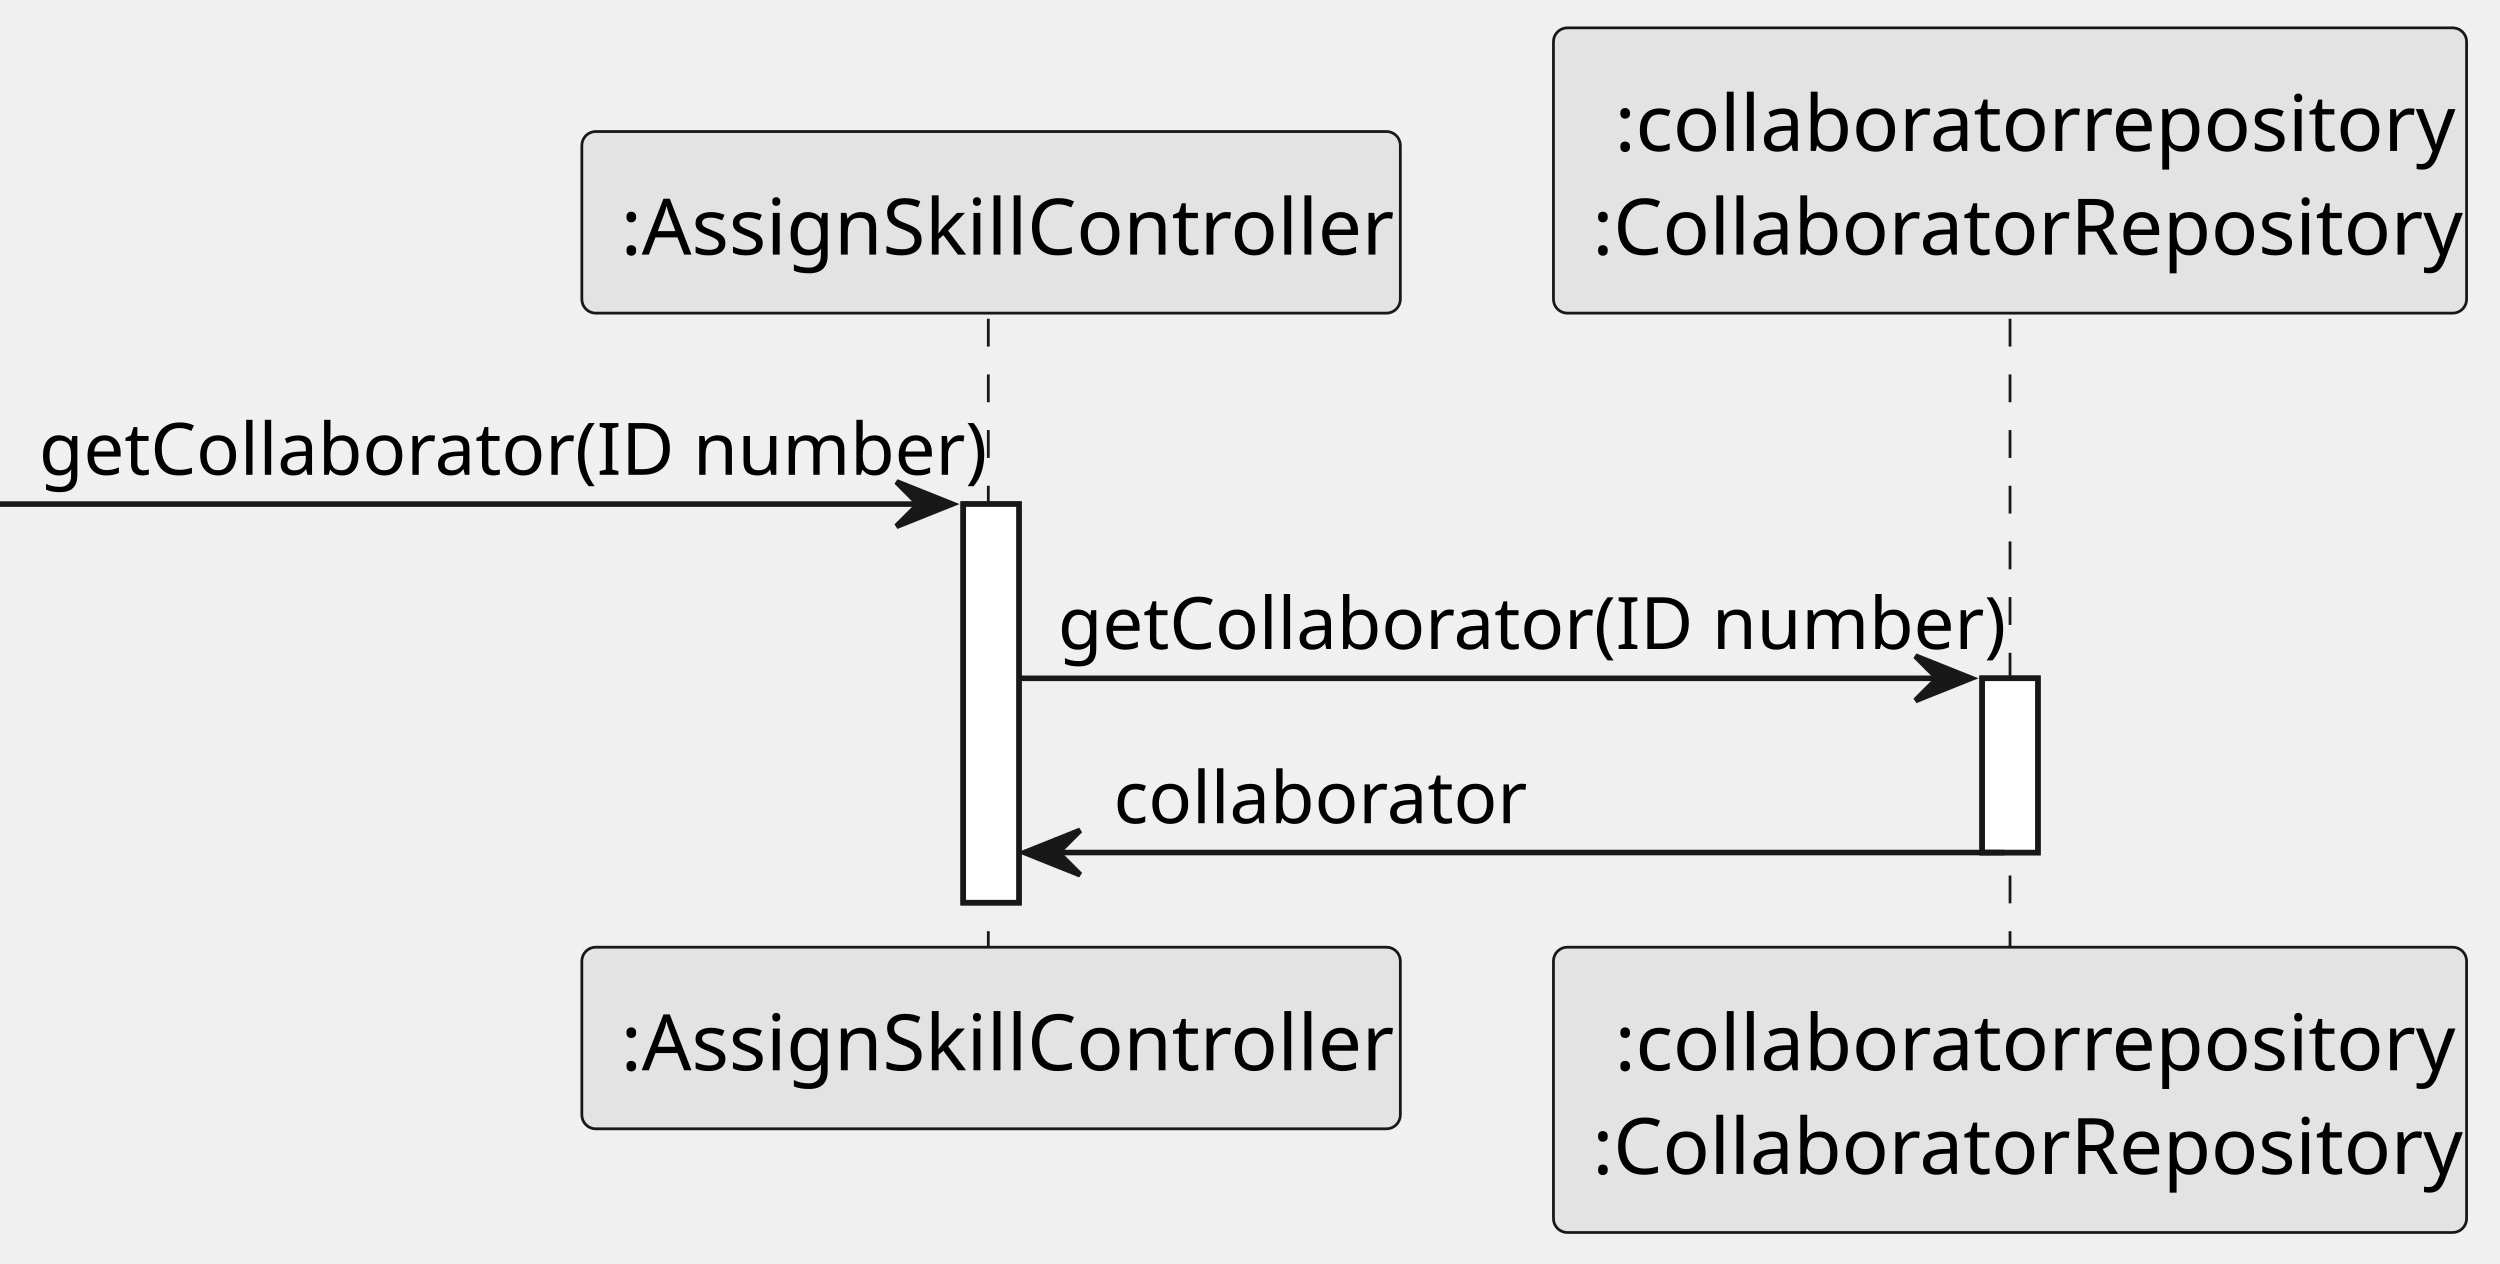
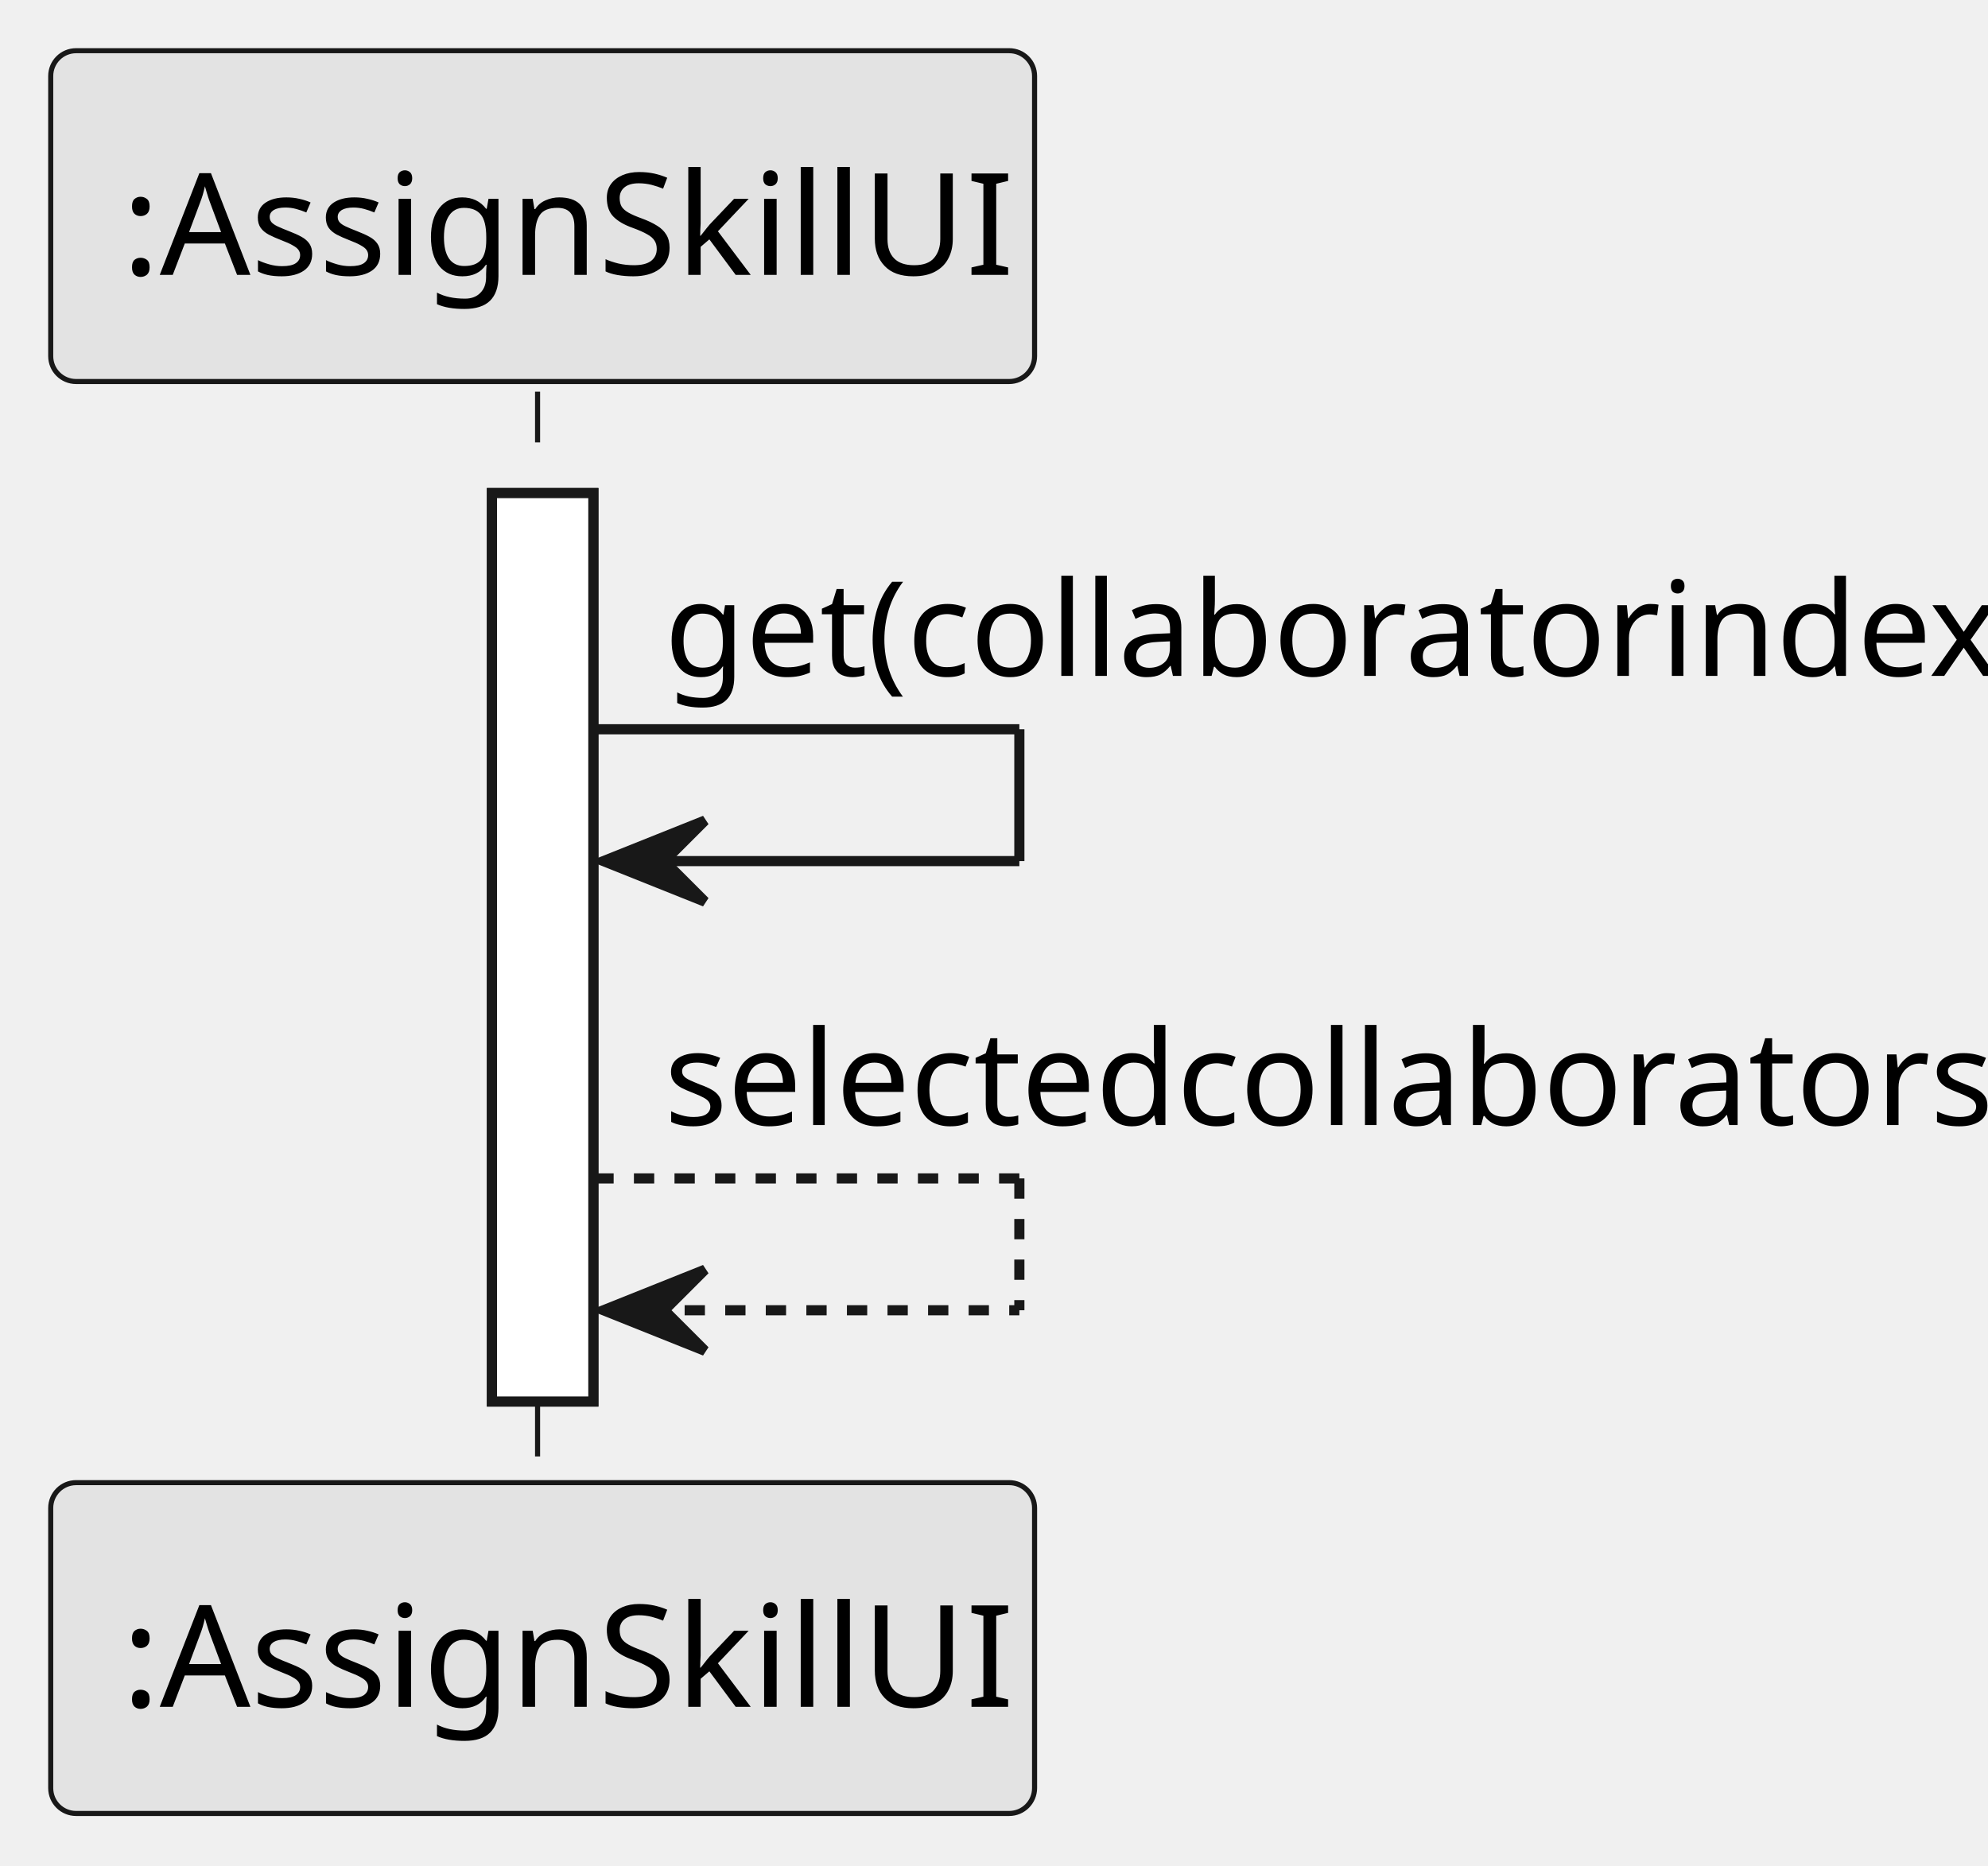
- <svg xmlns="http://www.w3.org/2000/svg" contentStyleType="text/css" height="227px" preserveAspectRatio="none" style="width:449px;height:227px;background:#FFFFFF;" version="1.1" viewBox="0 0 449 227" width="449px" zoomAndPan="magnify">
+ <svg xmlns="http://www.w3.org/2000/svg" contentStyleType="text/css" height="184px" preserveAspectRatio="none" style="width:196px;height:184px;background:#FFFFFF;" version="1.1" viewBox="0 0 196 184" width="196px" zoomAndPan="magnify">
  <defs />
  <g>
-     <rect fill="#FFFFFF" height="71.582" style="stroke:#181818;stroke-width:1.0;" width="10" x="173" y="90.533" />
-     <rect fill="#FFFFFF" height="31.291" style="stroke:#181818;stroke-width:1.0;" width="10" x="356" y="121.824" />
-     <line style="stroke:#181818;stroke-width:0.5;stroke-dasharray:5.0,5.0;" x1="177.5" x2="177.5" y1="57.242" y2="171.115" />
-     <line style="stroke:#181818;stroke-width:0.5;stroke-dasharray:5.0,5.0;" x1="361" x2="361" y1="57.242" y2="171.115" />
-     <rect fill="#E3E3E3" height="32.621" rx="2.5" ry="2.5" style="stroke:#181818;stroke-width:0.5;" width="147" x="104.5" y="23.621" />
-     <text fill="#000000" font-family="sans-serif" font-size="14" lengthAdjust="spacing" textLength="133" x="111.5" y="45.728">:AssignSkillController</text>
-     <rect fill="#E3E3E3" height="32.621" rx="2.5" ry="2.5" style="stroke:#181818;stroke-width:0.5;" width="147" x="104.5" y="170.115" />
-     <text fill="#000000" font-family="sans-serif" font-size="14" lengthAdjust="spacing" textLength="133" x="111.5" y="192.223">:AssignSkillController</text>
-     <rect fill="#E3E3E3" height="51.242" rx="2.5" ry="2.5" style="stroke:#181818;stroke-width:0.5;" width="164" x="279" y="5" />
-     <text fill="#000000" font-family="sans-serif" font-size="14" lengthAdjust="spacing" textLength="142" x="290" y="27.107">:collaboratorrepository</text>
-     <text fill="#000000" font-family="sans-serif" font-size="14" lengthAdjust="spacing" textLength="150" x="286" y="45.728">:CollaboratorRepository</text>
-     <rect fill="#E3E3E3" height="51.242" rx="2.5" ry="2.5" style="stroke:#181818;stroke-width:0.5;" width="164" x="279" y="170.115" />
-     <text fill="#000000" font-family="sans-serif" font-size="14" lengthAdjust="spacing" textLength="142" x="290" y="192.223">:collaboratorrepository</text>
-     <text fill="#000000" font-family="sans-serif" font-size="14" lengthAdjust="spacing" textLength="150" x="286" y="210.844">:CollaboratorRepository</text>
-     <rect fill="#FFFFFF" height="71.582" style="stroke:#181818;stroke-width:1.0;" width="10" x="173" y="90.533" />
-     <rect fill="#FFFFFF" height="31.291" style="stroke:#181818;stroke-width:1.0;" width="10" x="356" y="121.824" />
-     <polygon fill="#181818" points="161,86.533,171,90.533,161,94.533,165,90.533" style="stroke:#181818;stroke-width:1.0;" />
-     <line style="stroke:#181818;stroke-width:1.0;" x1="0" x2="167" y1="90.533" y2="90.533" />
-     <text fill="#000000" font-family="sans-serif" font-size="13" lengthAdjust="spacing" textLength="154" x="7" y="85.27">getCollaborator(ID number)</text>
-     <polygon fill="#181818" points="344,117.824,354,121.824,344,125.824,348,121.824" style="stroke:#181818;stroke-width:1.0;" />
-     <line style="stroke:#181818;stroke-width:1.0;" x1="183" x2="350" y1="121.824" y2="121.824" />
-     <text fill="#000000" font-family="sans-serif" font-size="13" lengthAdjust="spacing" textLength="154" x="190" y="116.561">getCollaborator(ID number)</text>
-     <polygon fill="#181818" points="194,149.115,184,153.115,194,157.115,190,153.115" style="stroke:#181818;stroke-width:1.0;" />
-     <line style="stroke:#181818;stroke-width:1.0;" x1="188" x2="360" y1="153.115" y2="153.115" />
-     <text fill="#000000" font-family="sans-serif" font-size="13" lengthAdjust="spacing" textLength="67" x="200" y="147.852">collaborator</text>
+     <rect fill="#FFFFFF" height="89.582" style="stroke:#181818;stroke-width:1.0;" width="10" x="48.5" y="48.621" />
+     <line style="stroke:#181818;stroke-width:0.5;stroke-dasharray:5.0,5.0;" x1="53" x2="53" y1="38.621" y2="147.203" />
+     <rect fill="#E3E3E3" height="32.621" rx="2.5" ry="2.5" style="stroke:#181818;stroke-width:0.5;" width="97" x="5" y="5" />
+     <text fill="#000000" font-family="sans-serif" font-size="14" lengthAdjust="spacing" textLength="83" x="12" y="27.107">:AssignSkillUI</text>
+     <rect fill="#E3E3E3" height="32.621" rx="2.5" ry="2.5" style="stroke:#181818;stroke-width:0.5;" width="97" x="5" y="146.203" />
+     <text fill="#000000" font-family="sans-serif" font-size="14" lengthAdjust="spacing" textLength="83" x="12" y="168.31">:AssignSkillUI</text>
+     <rect fill="#FFFFFF" height="89.582" style="stroke:#181818;stroke-width:1.0;" width="10" x="48.5" y="48.621" />
+     <line style="stroke:#181818;stroke-width:1.0;" x1="58.5" x2="100.5" y1="71.912" y2="71.912" />
+     <line style="stroke:#181818;stroke-width:1.0;" x1="100.5" x2="100.5" y1="71.912" y2="84.912" />
+     <line style="stroke:#181818;stroke-width:1.0;" x1="59.5" x2="100.5" y1="84.912" y2="84.912" />
+     <polygon fill="#181818" points="69.5,80.912,59.5,84.912,69.5,88.912,65.5,84.912" style="stroke:#181818;stroke-width:1.0;" />
+     <text fill="#000000" font-family="sans-serif" font-size="13" lengthAdjust="spacing" textLength="124" x="65.5" y="66.649">get(collaboratorindex)</text>
+     <line style="stroke:#181818;stroke-width:1.0;stroke-dasharray:2.0,2.0;" x1="58.5" x2="100.5" y1="116.203" y2="116.203" />
+     <line style="stroke:#181818;stroke-width:1.0;stroke-dasharray:2.0,2.0;" x1="100.5" x2="100.5" y1="116.203" y2="129.203" />
+     <line style="stroke:#181818;stroke-width:1.0;stroke-dasharray:2.0,2.0;" x1="59.5" x2="100.5" y1="129.203" y2="129.203" />
+     <polygon fill="#181818" points="69.5,125.203,59.5,129.203,69.5,133.203,65.5,129.203" style="stroke:#181818;stroke-width:1.0;" />
+     <text fill="#000000" font-family="sans-serif" font-size="13" lengthAdjust="spacing" textLength="123" x="65.5" y="110.94">selectedcollaborators</text>
  </g>
</svg>
